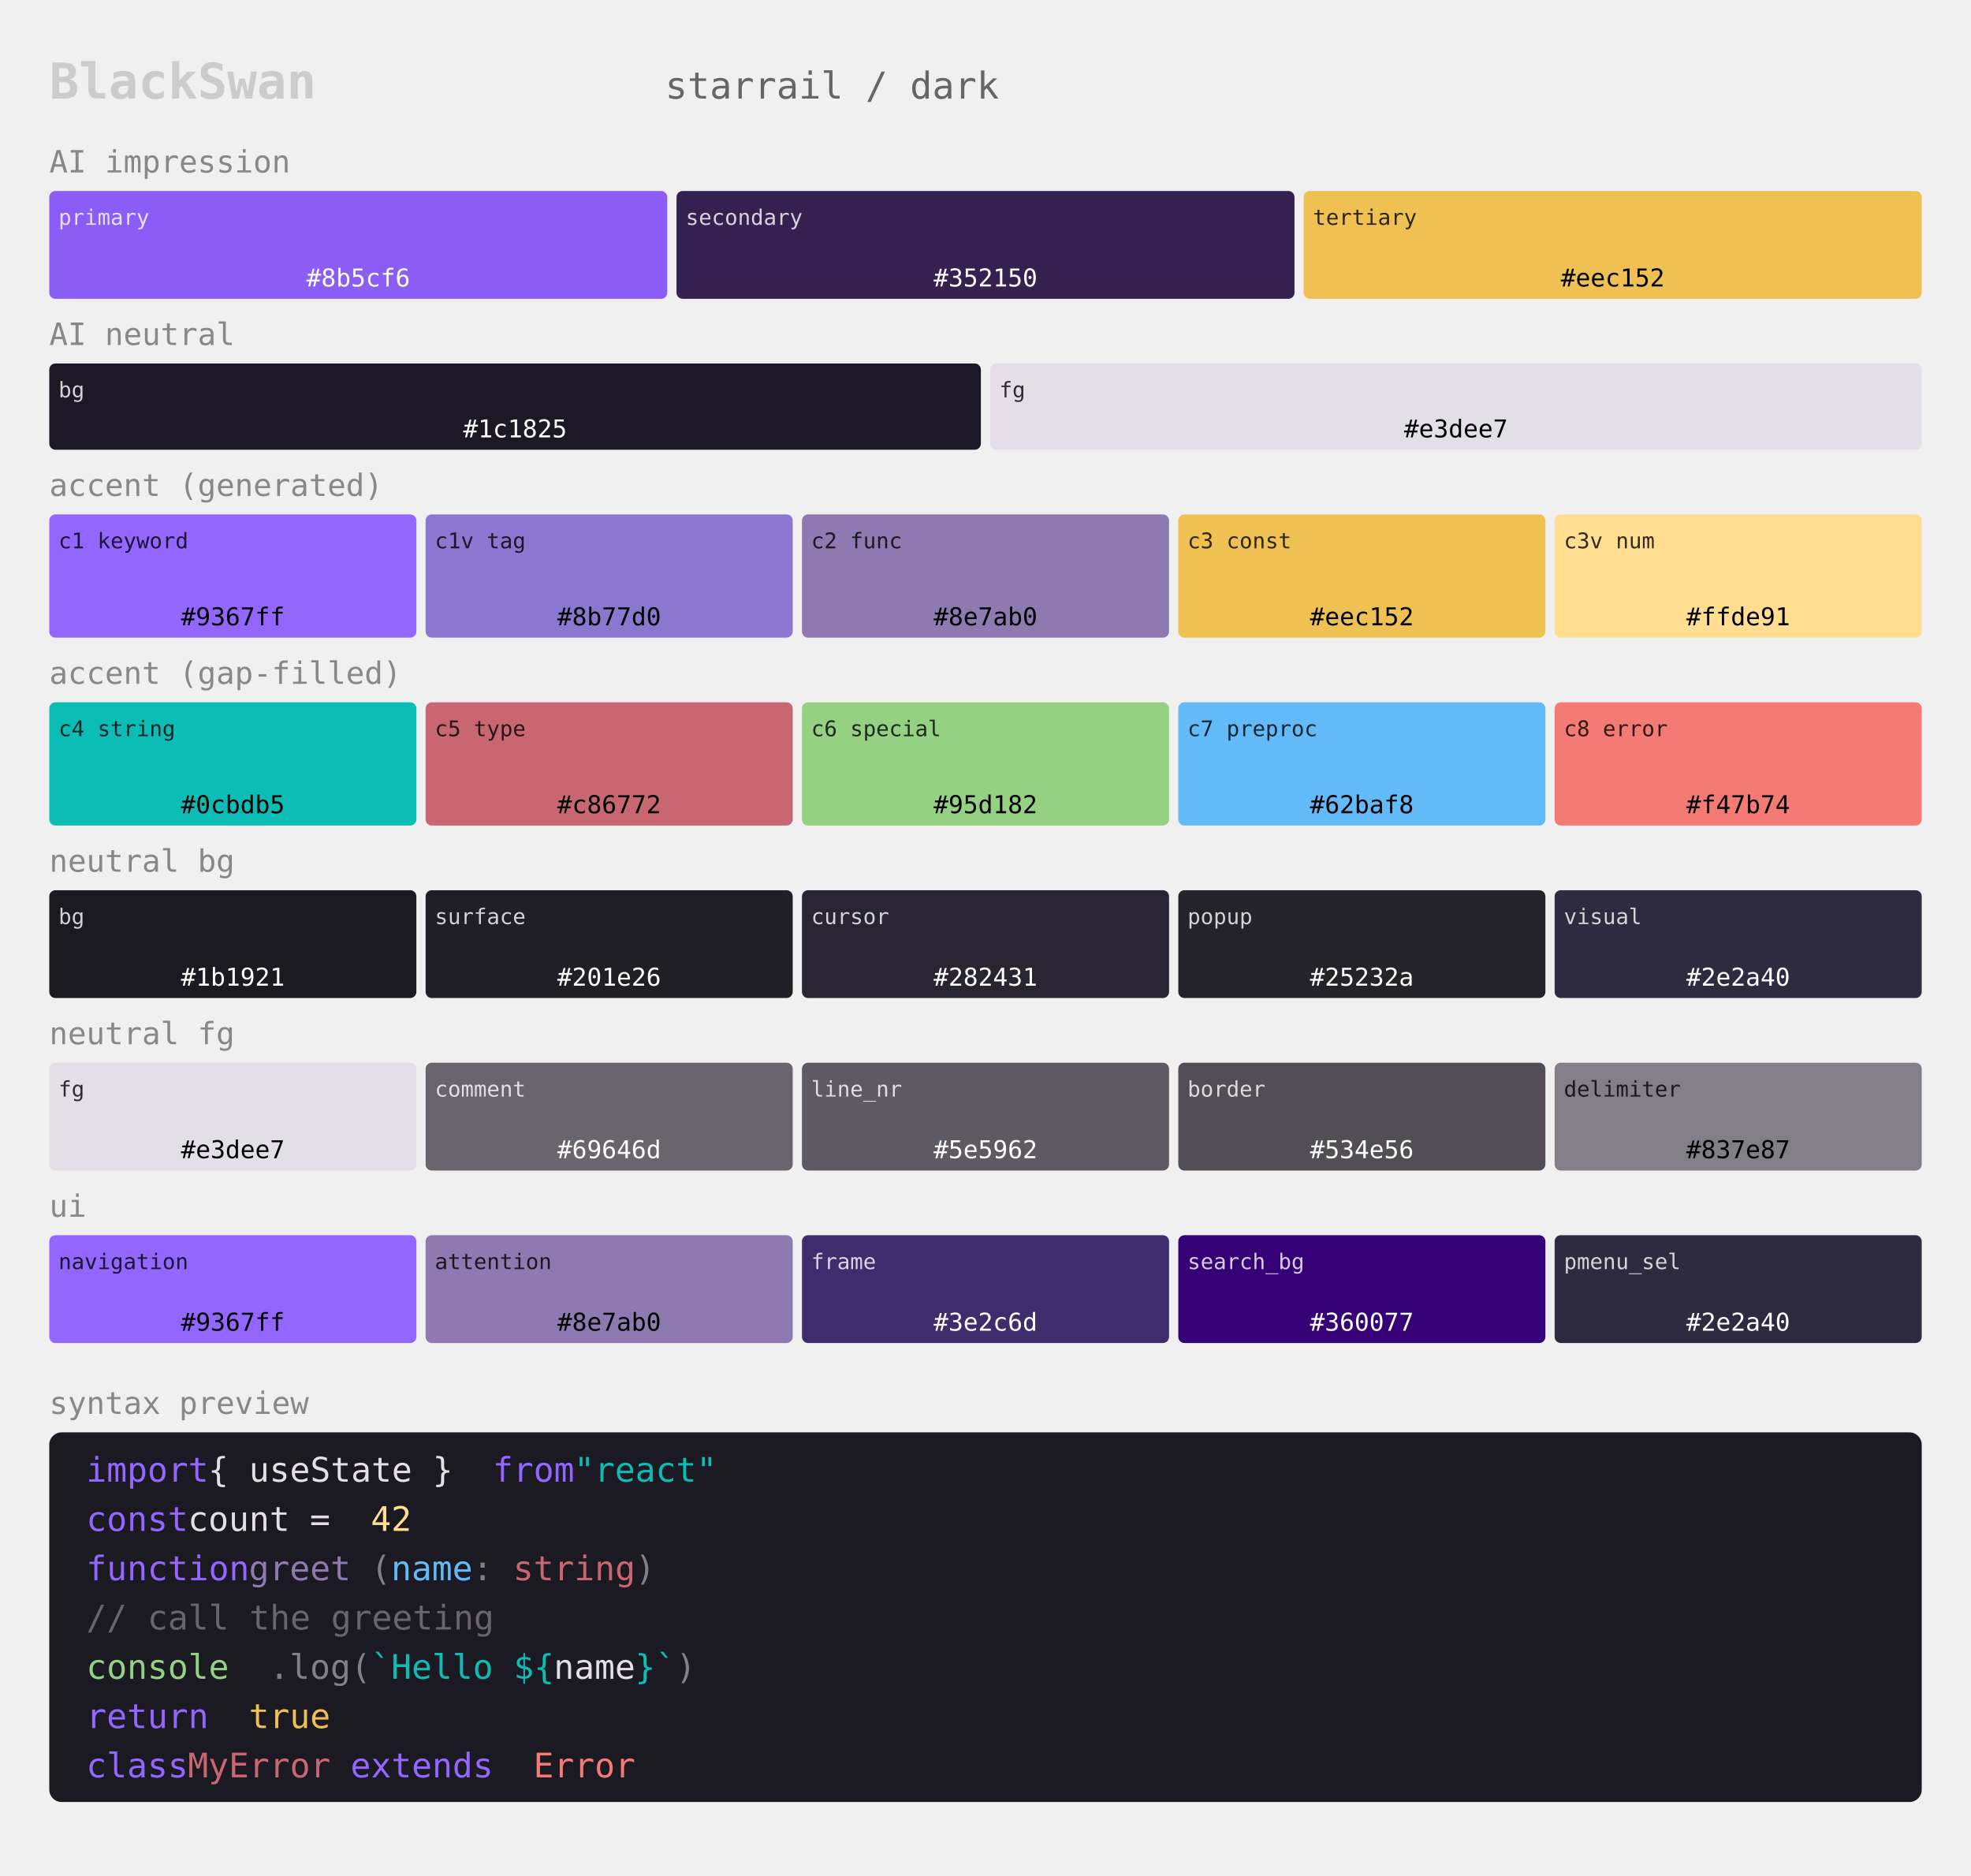
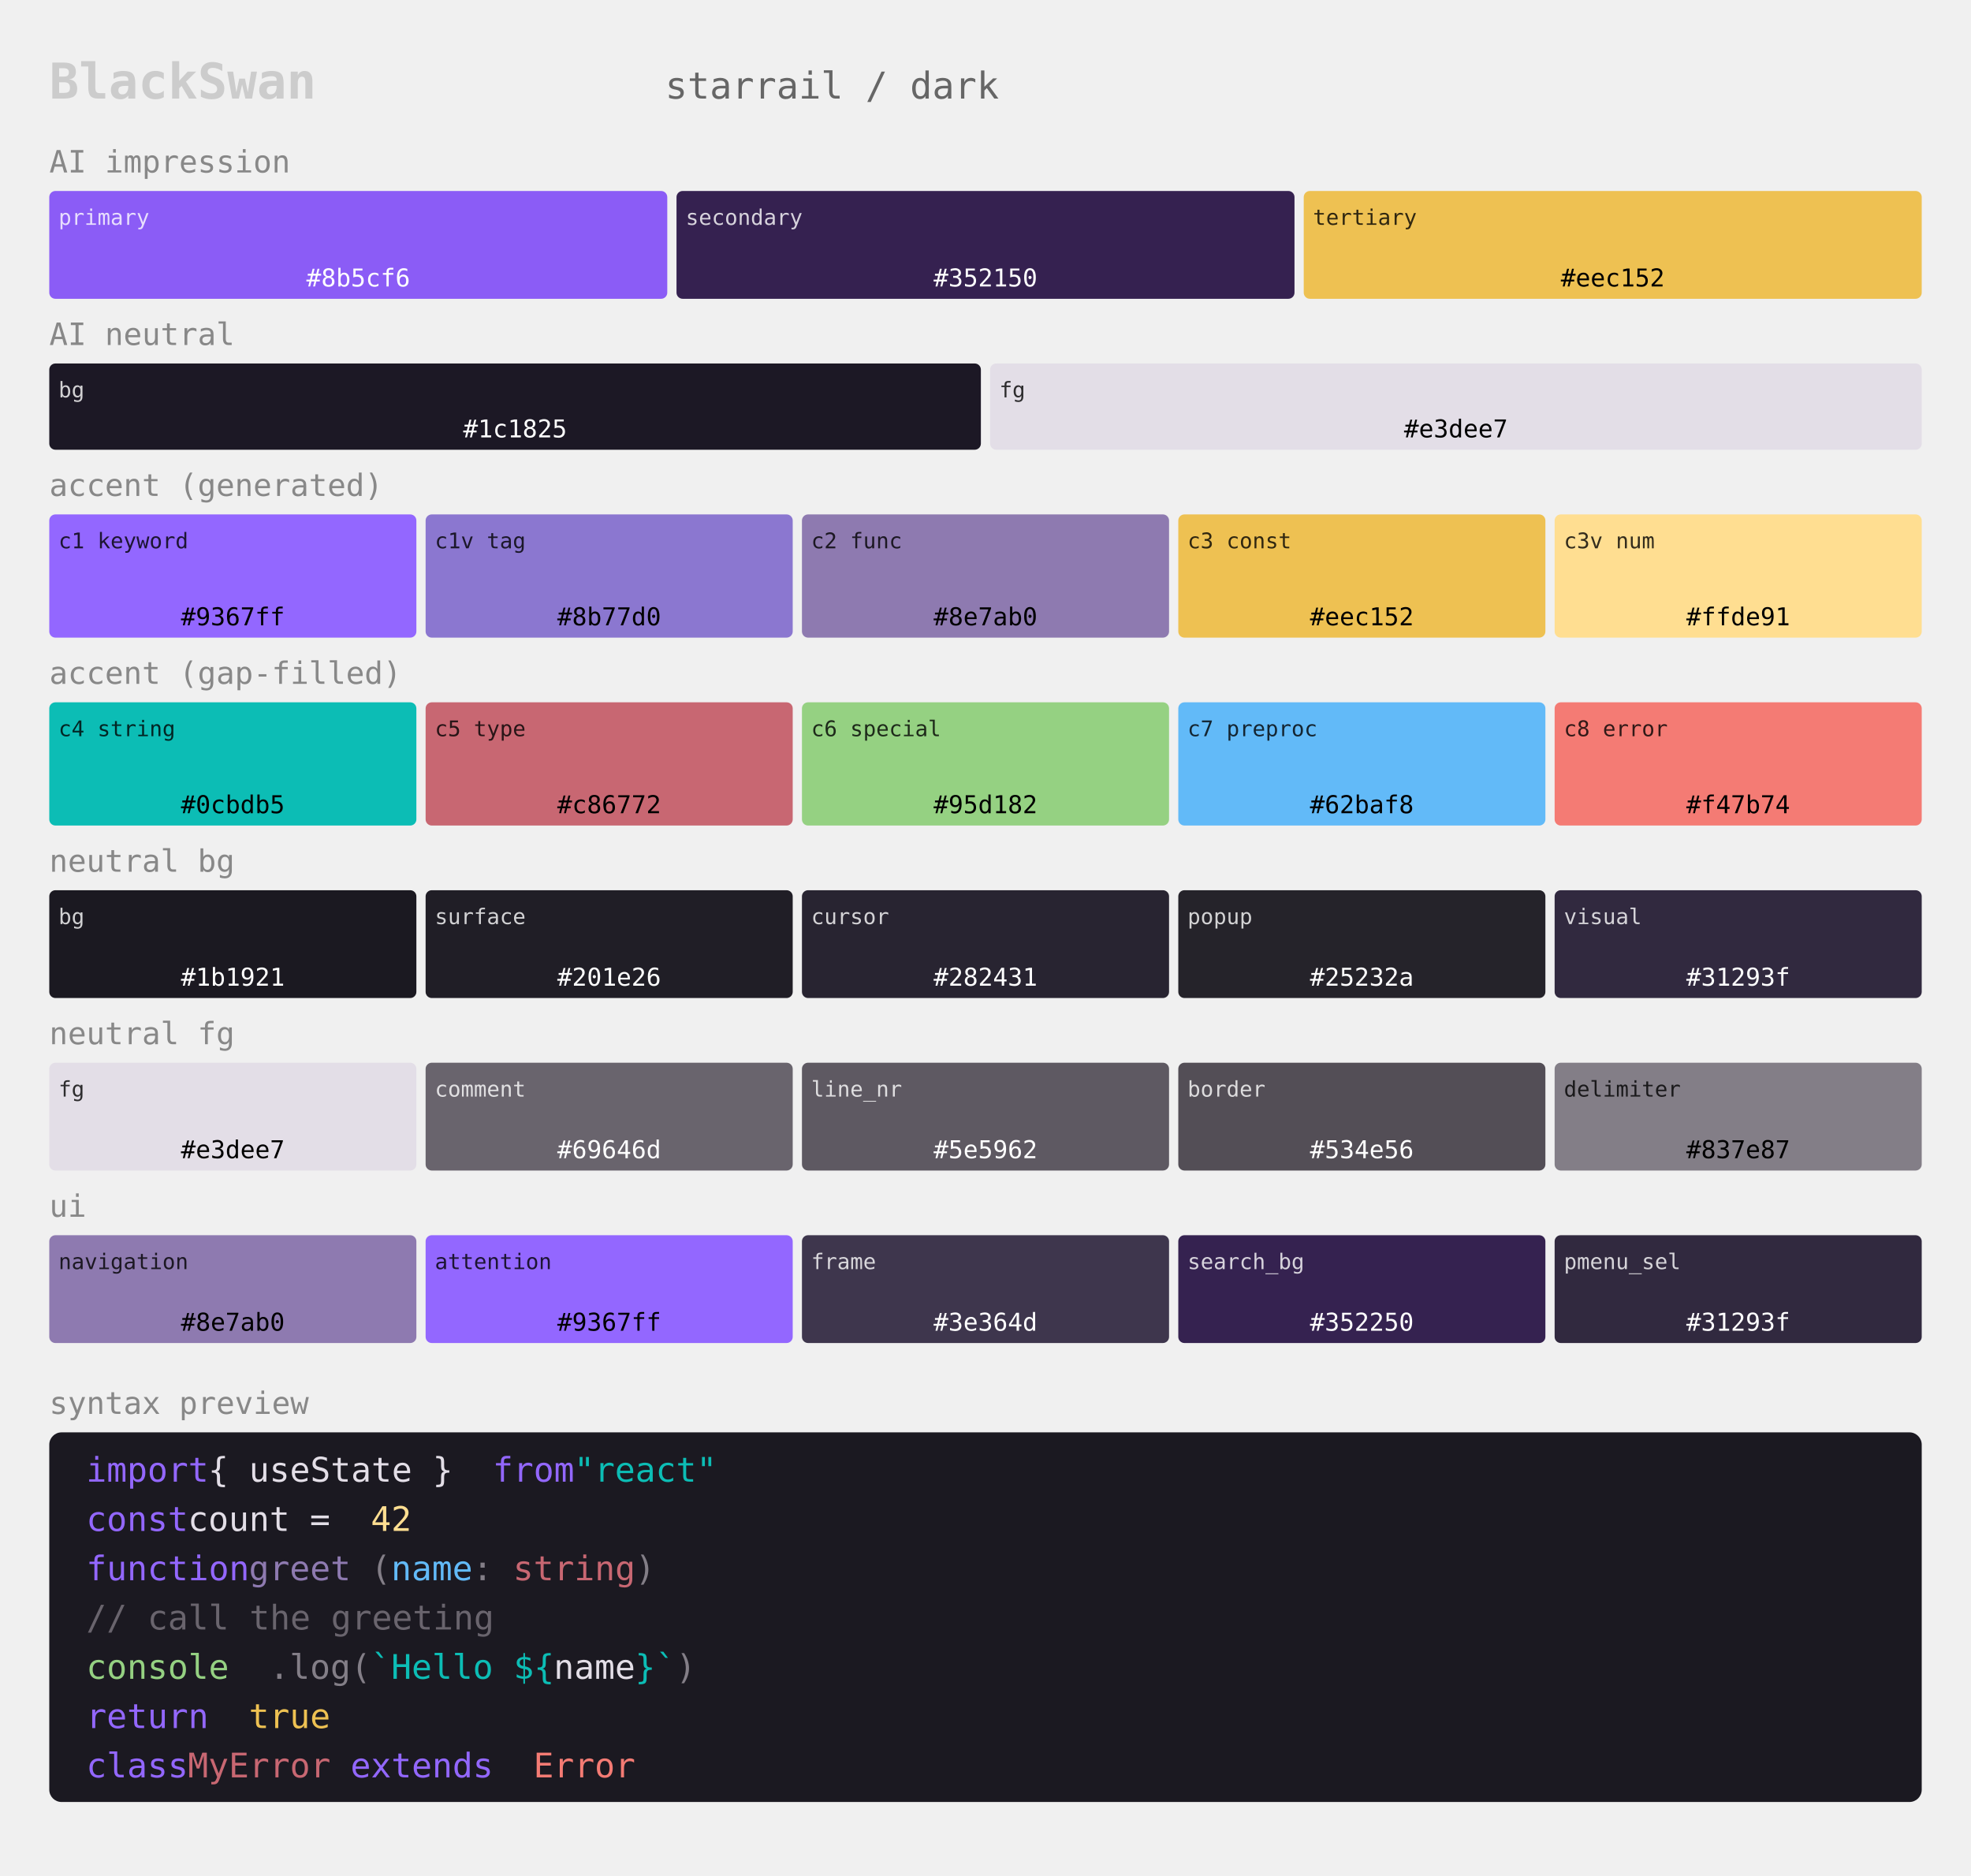
<svg xmlns="http://www.w3.org/2000/svg" width="640" height="609" style="background:#0a0a0a; font-family:ui-monospace,monospace;">
  <text x="16" y="32" fill="#ccc" font-size="16" font-weight="bold">BlackSwan</text>
  <text x="216" y="32" fill="#666" font-size="12">starrail / dark</text>
  <text x="16" y="56" fill="#888" font-size="10">AI impression</text>
  <rect x="16" y="62" width="200.667" height="35" fill="#8b5cf6" rx="2" />
  <text x="19" y="73" fill="#ffffff" font-size="7" opacity="0.8">primary</text>
  <text x="116.333" y="93" fill="#ffffff" font-size="8" text-anchor="middle">#8b5cf6</text>
  <rect x="219.667" y="62" width="200.667" height="35" fill="#352150" rx="2" />
  <text x="222.667" y="73" fill="#ffffff" font-size="7" opacity="0.8">secondary</text>
  <text x="320" y="93" fill="#ffffff" font-size="8" text-anchor="middle">#352150</text>
  <rect x="423.333" y="62" width="200.667" height="35" fill="#eec152" rx="2" />
  <text x="426.333" y="73" fill="#000000" font-size="7" opacity="0.8">tertiary</text>
  <text x="523.667" y="93" fill="#000000" font-size="8" text-anchor="middle">#eec152</text>
  <text x="16" y="112" fill="#888" font-size="10">AI neutral</text>
  <rect x="16" y="118" width="302.5" height="28" fill="#1c1825" rx="2" />
  <text x="19" y="129" fill="#ffffff" font-size="7" opacity="0.8">bg</text>
  <text x="167.25" y="142" fill="#ffffff" font-size="8" text-anchor="middle">#1c1825</text>
  <rect x="321.5" y="118" width="302.5" height="28" fill="#e3dee7" rx="2" />
  <text x="324.5" y="129" fill="#000000" font-size="7" opacity="0.8">fg</text>
  <text x="472.75" y="142" fill="#000000" font-size="8" text-anchor="middle">#e3dee7</text>
  <text x="16" y="161" fill="#888" font-size="10">accent (generated)</text>
  <rect x="16" y="167" width="119.2" height="40" fill="#9367ff" rx="2" />
  <text x="19" y="178" fill="#000000" font-size="7" opacity="0.8">c1 keyword</text>
  <text x="75.6" y="203" fill="#000000" font-size="8" text-anchor="middle">#9367ff</text>
  <rect x="138.2" y="167" width="119.2" height="40" fill="#8b77d0" rx="2" />
  <text x="141.2" y="178" fill="#000000" font-size="7" opacity="0.8">c1v tag</text>
  <text x="197.8" y="203" fill="#000000" font-size="8" text-anchor="middle">#8b77d0</text>
  <rect x="260.4" y="167" width="119.2" height="40" fill="#8e7ab0" rx="2" />
  <text x="263.4" y="178" fill="#000000" font-size="7" opacity="0.8">c2 func</text>
  <text x="320" y="203" fill="#000000" font-size="8" text-anchor="middle">#8e7ab0</text>
  <rect x="382.6" y="167" width="119.2" height="40" fill="#eec152" rx="2" />
  <text x="385.6" y="178" fill="#000000" font-size="7" opacity="0.8">c3 const</text>
  <text x="442.2" y="203" fill="#000000" font-size="8" text-anchor="middle">#eec152</text>
  <rect x="504.8" y="167" width="119.2" height="40" fill="#ffde91" rx="2" />
  <text x="507.8" y="178" fill="#000000" font-size="7" opacity="0.8">c3v num</text>
  <text x="564.4" y="203" fill="#000000" font-size="8" text-anchor="middle">#ffde91</text>
  <text x="16" y="222" fill="#888" font-size="10">accent (gap-filled)</text>
  <rect x="16" y="228" width="119.2" height="40" fill="#0cbdb5" rx="2" />
  <text x="19" y="239" fill="#000000" font-size="7" opacity="0.8">c4 string</text>
  <text x="75.6" y="264" fill="#000000" font-size="8" text-anchor="middle">#0cbdb5</text>
  <rect x="138.2" y="228" width="119.2" height="40" fill="#c86772" rx="2" />
  <text x="141.2" y="239" fill="#000000" font-size="7" opacity="0.8">c5 type</text>
  <text x="197.8" y="264" fill="#000000" font-size="8" text-anchor="middle">#c86772</text>
  <rect x="260.4" y="228" width="119.2" height="40" fill="#95d182" rx="2" />
  <text x="263.4" y="239" fill="#000000" font-size="7" opacity="0.8">c6 special</text>
  <text x="320" y="264" fill="#000000" font-size="8" text-anchor="middle">#95d182</text>
  <rect x="382.6" y="228" width="119.2" height="40" fill="#62baf8" rx="2" />
  <text x="385.6" y="239" fill="#000000" font-size="7" opacity="0.8">c7 preproc</text>
  <text x="442.2" y="264" fill="#000000" font-size="8" text-anchor="middle">#62baf8</text>
  <rect x="504.8" y="228" width="119.2" height="40" fill="#f47b74" rx="2" />
  <text x="507.8" y="239" fill="#000000" font-size="7" opacity="0.8">c8 error</text>
  <text x="564.4" y="264" fill="#000000" font-size="8" text-anchor="middle">#f47b74</text>
  <text x="16" y="283" fill="#888" font-size="10">neutral bg</text>
  <rect x="16" y="289" width="119.2" height="35" fill="#1b1921" rx="2" />
  <text x="19" y="300" fill="#ffffff" font-size="7" opacity="0.8">bg</text>
  <text x="75.6" y="320" fill="#ffffff" font-size="8" text-anchor="middle">#1b1921</text>
  <rect x="138.2" y="289" width="119.2" height="35" fill="#201e26" rx="2" />
  <text x="141.2" y="300" fill="#ffffff" font-size="7" opacity="0.8">surface</text>
  <text x="197.8" y="320" fill="#ffffff" font-size="8" text-anchor="middle">#201e26</text>
  <rect x="260.4" y="289" width="119.2" height="35" fill="#282431" rx="2" />
  <text x="263.4" y="300" fill="#ffffff" font-size="7" opacity="0.8">cursor</text>
  <text x="320" y="320" fill="#ffffff" font-size="8" text-anchor="middle">#282431</text>
  <rect x="382.6" y="289" width="119.2" height="35" fill="#25232a" rx="2" />
  <text x="385.6" y="300" fill="#ffffff" font-size="7" opacity="0.8">popup</text>
  <text x="442.2" y="320" fill="#ffffff" font-size="8" text-anchor="middle">#25232a</text>
-   <rect x="504.8" y="289" width="119.2" height="35" fill="#2e2a40" rx="2" />
+   <rect x="504.8" y="289" width="119.2" height="35" fill="#31293f" rx="2" />
  <text x="507.8" y="300" fill="#ffffff" font-size="7" opacity="0.8">visual</text>
-   <text x="564.4" y="320" fill="#ffffff" font-size="8" text-anchor="middle">#2e2a40</text>
+   <text x="564.4" y="320" fill="#ffffff" font-size="8" text-anchor="middle">#31293f</text>
  <text x="16" y="339" fill="#888" font-size="10">neutral fg</text>
  <rect x="16" y="345" width="119.2" height="35" fill="#e3dee7" rx="2" />
  <text x="19" y="356" fill="#000000" font-size="7" opacity="0.8">fg</text>
  <text x="75.6" y="376" fill="#000000" font-size="8" text-anchor="middle">#e3dee7</text>
  <rect x="138.2" y="345" width="119.2" height="35" fill="#69646d" rx="2" />
  <text x="141.2" y="356" fill="#ffffff" font-size="7" opacity="0.8">comment</text>
  <text x="197.8" y="376" fill="#ffffff" font-size="8" text-anchor="middle">#69646d</text>
  <rect x="260.4" y="345" width="119.2" height="35" fill="#5e5962" rx="2" />
  <text x="263.4" y="356" fill="#ffffff" font-size="7" opacity="0.8">line_nr</text>
  <text x="320" y="376" fill="#ffffff" font-size="8" text-anchor="middle">#5e5962</text>
  <rect x="382.6" y="345" width="119.2" height="35" fill="#534e56" rx="2" />
  <text x="385.6" y="356" fill="#ffffff" font-size="7" opacity="0.8">border</text>
  <text x="442.2" y="376" fill="#ffffff" font-size="8" text-anchor="middle">#534e56</text>
  <rect x="504.8" y="345" width="119.2" height="35" fill="#837e87" rx="2" />
  <text x="507.8" y="356" fill="#000000" font-size="7" opacity="0.8">delimiter</text>
  <text x="564.4" y="376" fill="#000000" font-size="8" text-anchor="middle">#837e87</text>
  <text x="16" y="395" fill="#888" font-size="10">ui</text>
-   <rect x="16" y="401" width="119.2" height="35" fill="#9367ff" rx="2" />
+   <rect x="16" y="401" width="119.2" height="35" fill="#8e7ab0" rx="2" />
  <text x="19" y="412" fill="#000000" font-size="7" opacity="0.8">navigation</text>
-   <text x="75.6" y="432" fill="#000000" font-size="8" text-anchor="middle">#9367ff</text>
-   <rect x="138.2" y="401" width="119.2" height="35" fill="#8e7ab0" rx="2" />
+   <text x="75.6" y="432" fill="#000000" font-size="8" text-anchor="middle">#8e7ab0</text>
+   <rect x="138.2" y="401" width="119.2" height="35" fill="#9367ff" rx="2" />
  <text x="141.2" y="412" fill="#000000" font-size="7" opacity="0.8">attention</text>
-   <text x="197.8" y="432" fill="#000000" font-size="8" text-anchor="middle">#8e7ab0</text>
-   <rect x="260.4" y="401" width="119.2" height="35" fill="#3e2c6d" rx="2" />
+   <text x="197.8" y="432" fill="#000000" font-size="8" text-anchor="middle">#9367ff</text>
+   <rect x="260.4" y="401" width="119.2" height="35" fill="#3e364d" rx="2" />
  <text x="263.4" y="412" fill="#ffffff" font-size="7" opacity="0.8">frame</text>
-   <text x="320" y="432" fill="#ffffff" font-size="8" text-anchor="middle">#3e2c6d</text>
-   <rect x="382.6" y="401" width="119.2" height="35" fill="#360077" rx="2" />
+   <text x="320" y="432" fill="#ffffff" font-size="8" text-anchor="middle">#3e364d</text>
+   <rect x="382.6" y="401" width="119.2" height="35" fill="#352250" rx="2" />
  <text x="385.6" y="412" fill="#ffffff" font-size="7" opacity="0.8">search_bg</text>
-   <text x="442.2" y="432" fill="#ffffff" font-size="8" text-anchor="middle">#360077</text>
-   <rect x="504.8" y="401" width="119.2" height="35" fill="#2e2a40" rx="2" />
+   <text x="442.2" y="432" fill="#ffffff" font-size="8" text-anchor="middle">#352250</text>
+   <rect x="504.8" y="401" width="119.2" height="35" fill="#31293f" rx="2" />
  <text x="507.8" y="412" fill="#ffffff" font-size="7" opacity="0.8">pmenu_sel</text>
-   <text x="564.4" y="432" fill="#ffffff" font-size="8" text-anchor="middle">#2e2a40</text>
+   <text x="564.4" y="432" fill="#ffffff" font-size="8" text-anchor="middle">#31293f</text>
  <text x="16" y="459" fill="#888" font-size="10">syntax preview</text>
  <rect x="16" y="465" width="608" height="120" fill="#1b1921" rx="4" />
  <text x="28" y="481" fill="#9367ff" font-size="11" font-family="monospace">import</text>
  <text x="67.6" y="481" fill="#e3dee7" font-size="11" font-family="monospace"> { useState } </text>
  <text x="160" y="481" fill="#9367ff" font-size="11" font-family="monospace">from</text>
  <text x="186.4" y="481" fill="#0cbdb5" font-size="11" font-family="monospace"> "react"</text>
  <text x="28" y="497" fill="#9367ff" font-size="11" font-family="monospace">const</text>
  <text x="61" y="497" fill="#e3dee7" font-size="11" font-family="monospace"> count</text>
  <text x="100.6" y="497" fill="#e3dee7" font-size="11" font-family="monospace"> = </text>
  <text x="120.4" y="497" fill="#ffde91" font-size="11" font-family="monospace">42</text>
  <text x="28" y="513" fill="#9367ff" font-size="11" font-family="monospace">function</text>
  <text x="80.8" y="513" fill="#8e7ab0" font-size="11" font-family="monospace"> greet</text>
  <text x="120.4" y="513" fill="#837e87" font-size="11" font-family="monospace">(</text>
  <text x="127" y="513" fill="#62baf8" font-size="11" font-family="monospace">name</text>
  <text x="153.4" y="513" fill="#837e87" font-size="11" font-family="monospace">: </text>
  <text x="166.6" y="513" fill="#c86772" font-size="11" font-family="monospace">string</text>
  <text x="206.2" y="513" fill="#837e87" font-size="11" font-family="monospace">)</text>
  <text x="28" y="529" fill="#69646d" font-size="11" font-family="monospace">  // call the greeting</text>
  <text x="28" y="545" fill="#95d182" font-size="11" font-family="monospace">  console</text>
  <text x="87.4" y="545" fill="#837e87" font-size="11" font-family="monospace">.log(</text>
  <text x="120.4" y="545" fill="#0cbdb5" font-size="11" font-family="monospace">`Hello ${</text>
  <text x="179.8" y="545" fill="#e3dee7" font-size="11" font-family="monospace">name</text>
  <text x="206.2" y="545" fill="#0cbdb5" font-size="11" font-family="monospace">}`</text>
  <text x="219.4" y="545" fill="#837e87" font-size="11" font-family="monospace">)</text>
  <text x="28" y="561" fill="#9367ff" font-size="11" font-family="monospace">  return</text>
  <text x="80.8" y="561" fill="#eec152" font-size="11" font-family="monospace"> true</text>
  <text x="28" y="577" fill="#9367ff" font-size="11" font-family="monospace">class</text>
  <text x="61" y="577" fill="#c86772" font-size="11" font-family="monospace"> MyError</text>
  <text x="113.8" y="577" fill="#9367ff" font-size="11" font-family="monospace"> extends </text>
  <text x="173.2" y="577" fill="#f47b74" font-size="11" font-family="monospace">Error</text>
</svg>
